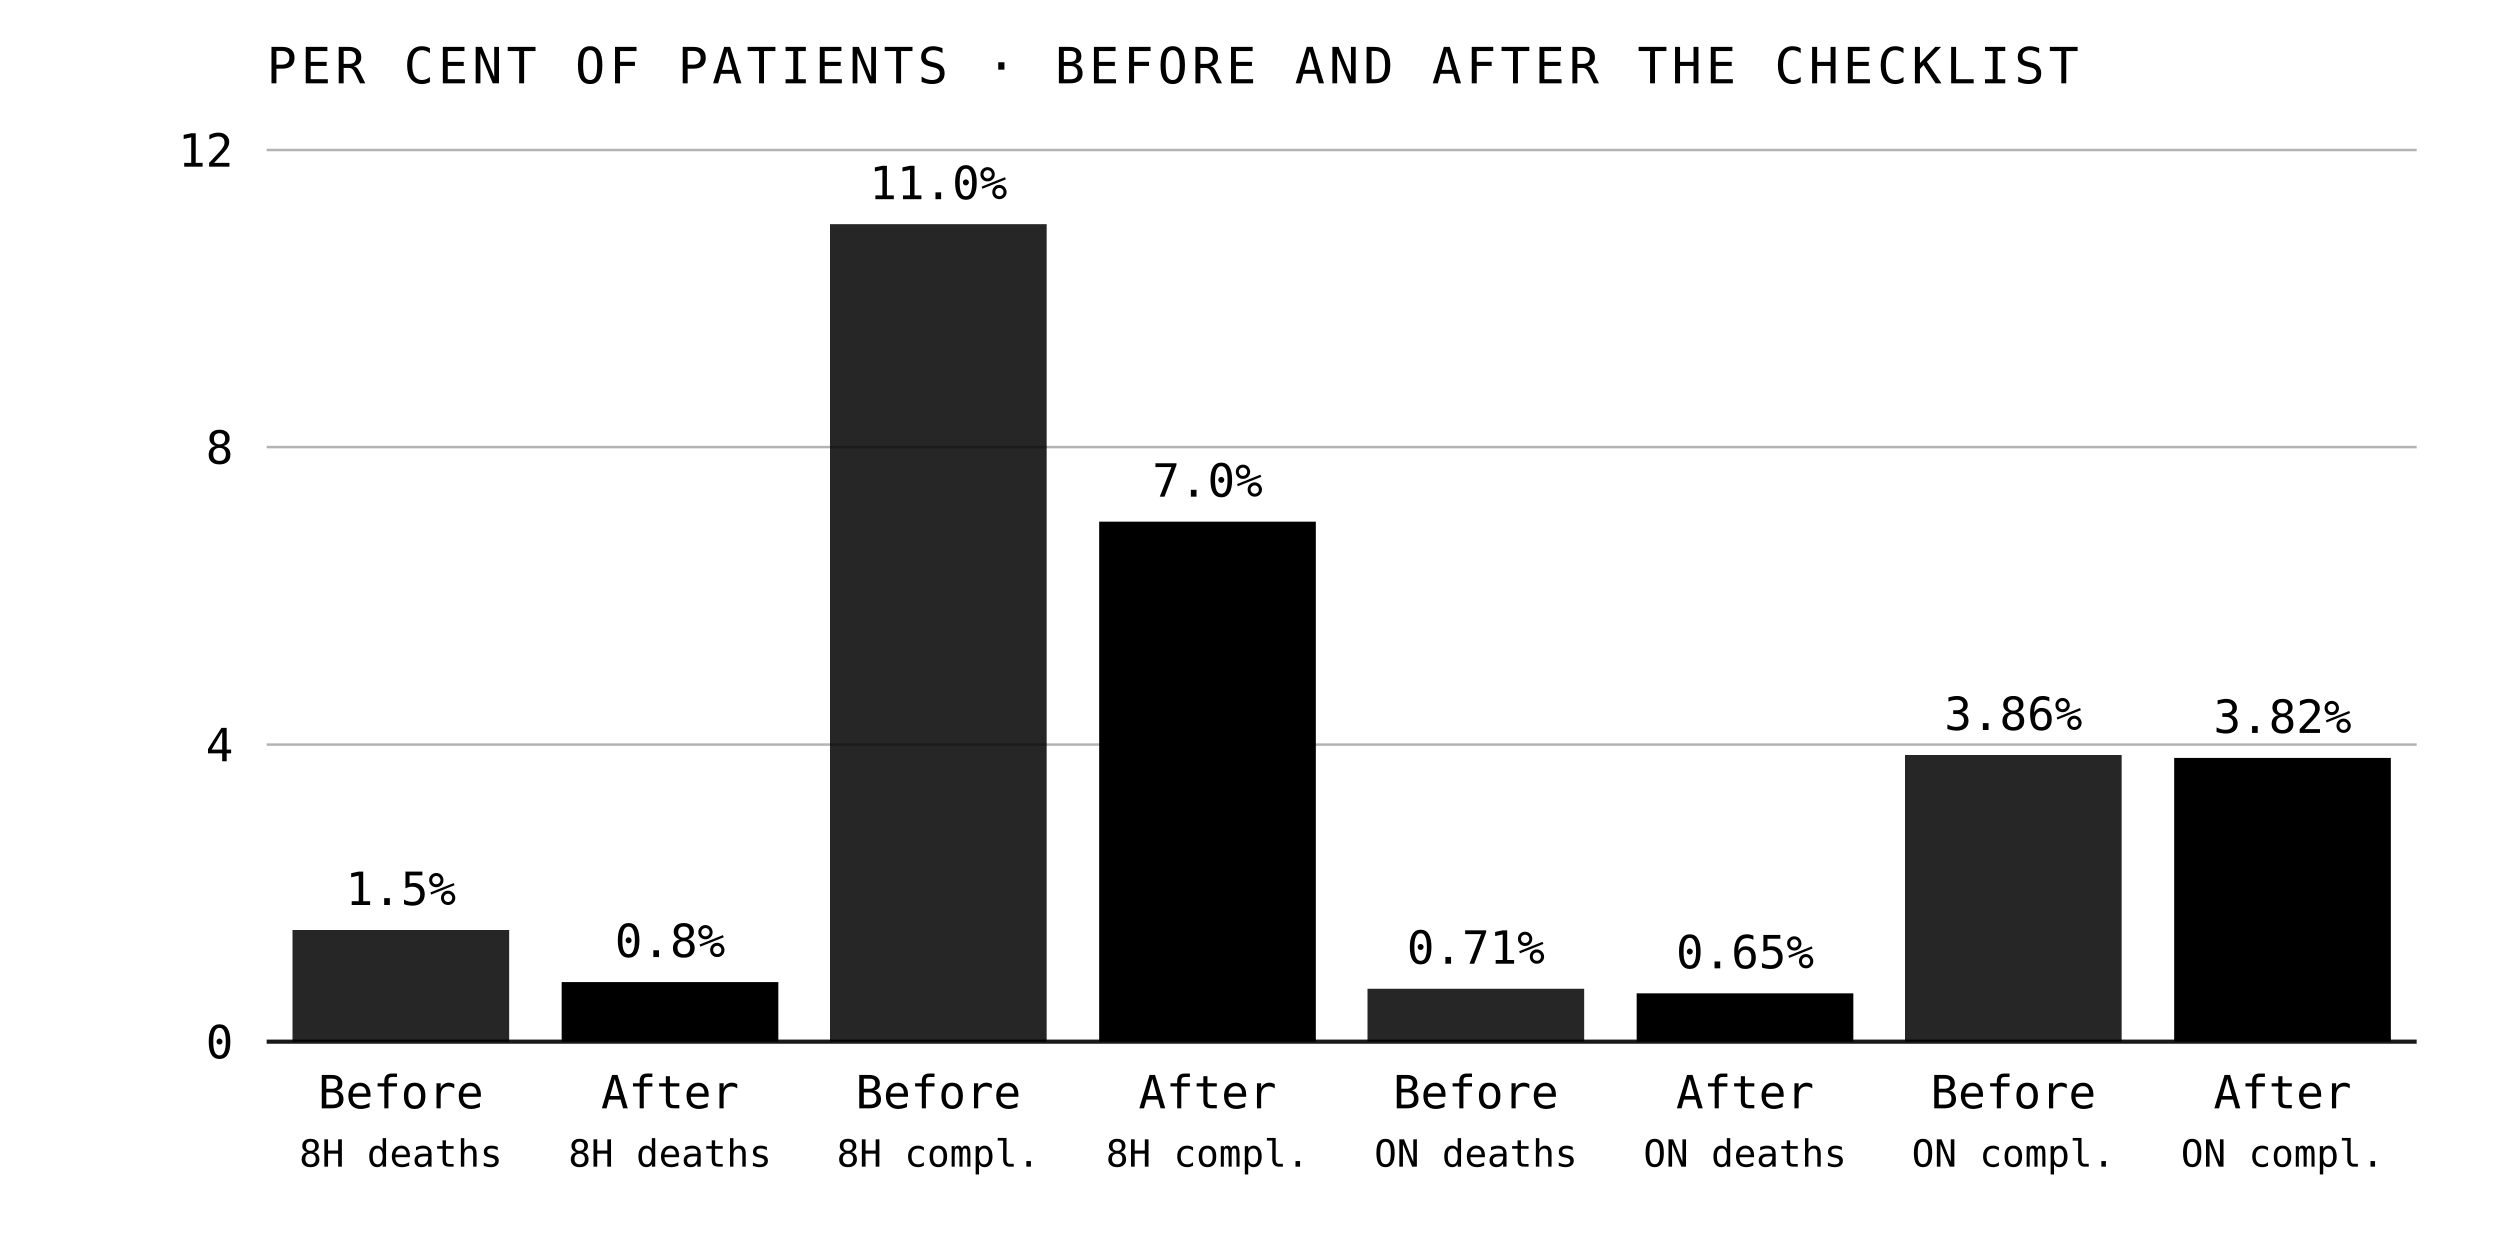
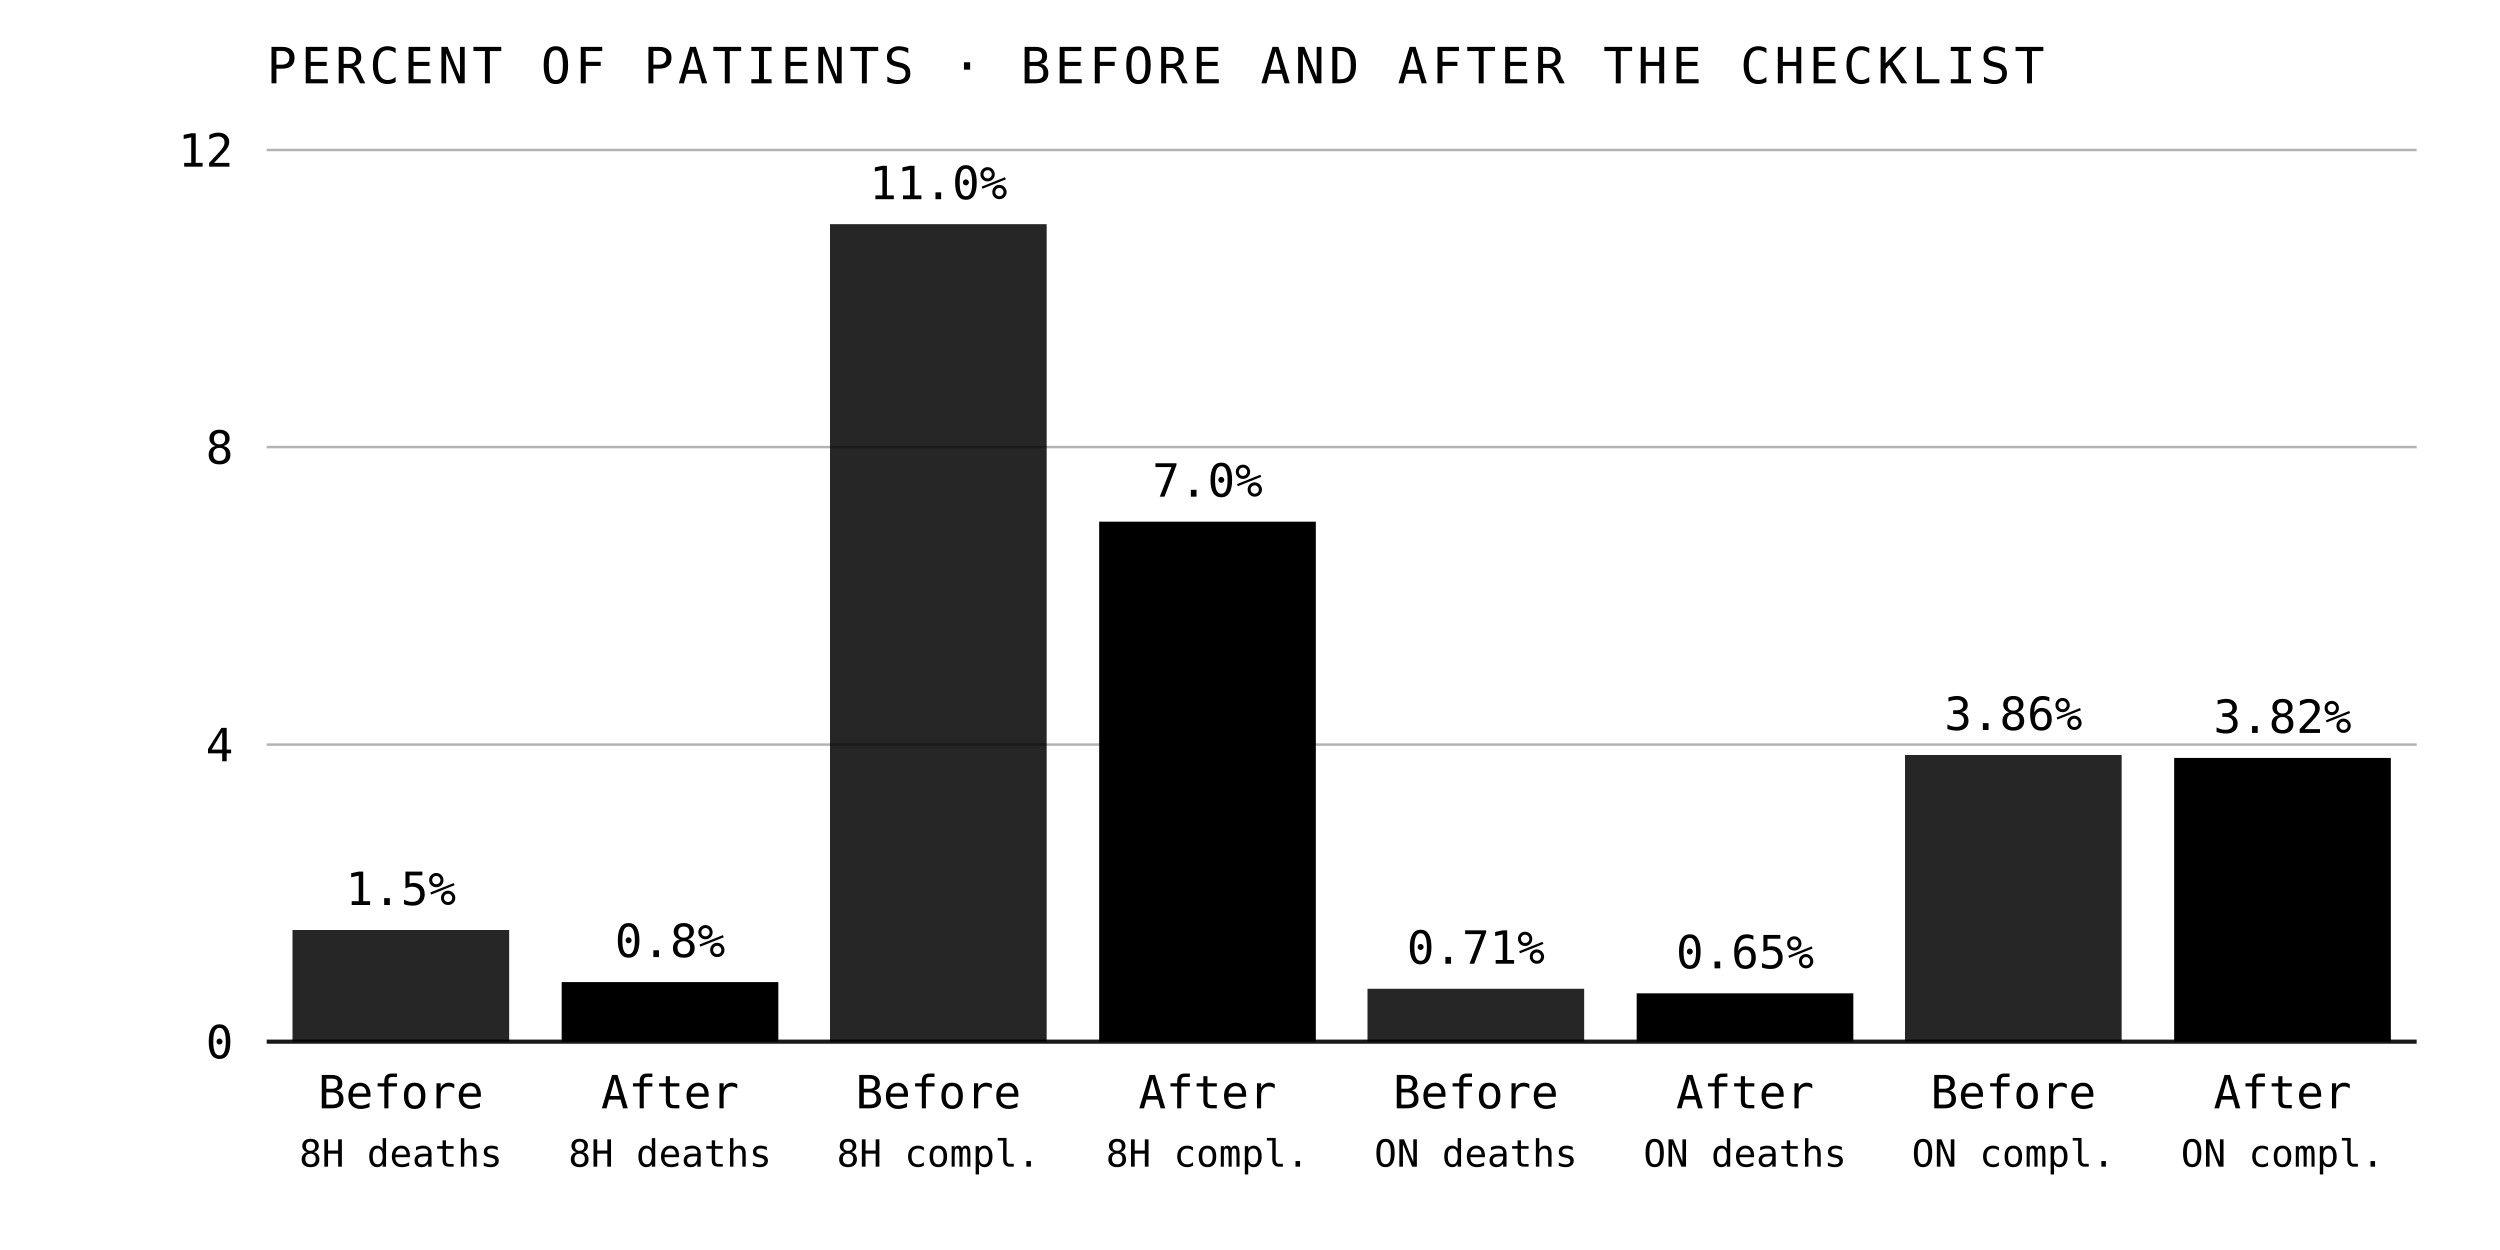
<svg xmlns="http://www.w3.org/2000/svg" viewBox="0 0 600 300" role="img" aria-labelledby="t d">
  <g font-family="ui-monospace, Menlo, Consolas, monospace" font-size="11" fill="currentColor">
    <g class="muted">
      <line x1="64" x2="580" y1="250.0" y2="250.0" stroke="currentColor" stroke-opacity="0.9" stroke-width="1" />
      <text x="56" y="254.0" text-anchor="end">0</text>
      <line x1="64" x2="580" y1="178.7" y2="178.7" stroke="currentColor" stroke-opacity="0.3" stroke-width="0.6" />
      <text x="56" y="182.7" text-anchor="end">4</text>
      <line x1="64" x2="580" y1="107.3" y2="107.3" stroke="currentColor" stroke-opacity="0.3" stroke-width="0.6" />
      <text x="56" y="111.3" text-anchor="end">8</text>
      <line x1="64" x2="580" y1="36.0" y2="36.0" stroke="currentColor" stroke-opacity="0.3" stroke-width="0.6" />
      <text x="56" y="40.0" text-anchor="end">12</text>
    </g>
    <rect x="70.2" y="223.2" width="52" height="26.8" fill-opacity="0.85" />
    <text x="96.2" y="217.2" text-anchor="middle">1.5%</text>
    <text x="96.2" y="266" text-anchor="middle">Before</text>
    <text x="96.2" y="280" text-anchor="middle" font-size="9" class="muted" fill="currentColor">8H deaths</text>
    <rect x="134.8" y="235.7" width="52" height="14.3" class="accent" fill="currentColor" />
    <text x="160.8" y="229.7" text-anchor="middle">0.8%</text>
    <text x="160.8" y="266" text-anchor="middle">After</text>
    <text x="160.8" y="280" text-anchor="middle" font-size="9" class="muted" fill="currentColor">8H deaths</text>
    <rect x="199.2" y="53.8" width="52" height="196.2" fill-opacity="0.85" />
    <text x="225.2" y="47.8" text-anchor="middle">11.0%</text>
    <text x="225.2" y="266" text-anchor="middle">Before</text>
    <text x="225.2" y="280" text-anchor="middle" font-size="9" class="muted" fill="currentColor">8H compl.</text>
    <rect x="263.8" y="125.2" width="52" height="124.8" class="accent" fill="currentColor" />
    <text x="289.8" y="119.2" text-anchor="middle">7.0%</text>
    <text x="289.8" y="266" text-anchor="middle">After</text>
    <text x="289.8" y="280" text-anchor="middle" font-size="9" class="muted" fill="currentColor">8H compl.</text>
    <rect x="328.2" y="237.3" width="52" height="12.7" fill-opacity="0.85" />
    <text x="354.2" y="231.3" text-anchor="middle">0.71%</text>
    <text x="354.2" y="266" text-anchor="middle">Before</text>
    <text x="354.2" y="280" text-anchor="middle" font-size="9" class="muted" fill="currentColor">ON deaths</text>
    <rect x="392.8" y="238.4" width="52" height="11.6" class="accent" fill="currentColor" />
    <text x="418.8" y="232.4" text-anchor="middle">0.65%</text>
    <text x="418.8" y="266" text-anchor="middle">After</text>
    <text x="418.8" y="280" text-anchor="middle" font-size="9" class="muted" fill="currentColor">ON deaths</text>
    <rect x="457.2" y="181.2" width="52" height="68.8" fill-opacity="0.85" />
    <text x="483.2" y="175.2" text-anchor="middle">3.86%</text>
    <text x="483.2" y="266" text-anchor="middle">Before</text>
    <text x="483.2" y="280" text-anchor="middle" font-size="9" class="muted" fill="currentColor">ON compl.</text>
    <rect x="521.8" y="181.9" width="52" height="68.1" class="accent" fill="currentColor" />
    <text x="547.8" y="175.9" text-anchor="middle">3.82%</text>
    <text x="547.8" y="266" text-anchor="middle">After</text>
    <text x="547.8" y="280" text-anchor="middle" font-size="9" class="muted" fill="currentColor">ON compl.</text>
-     <text x="64" y="20" font-size="12" letter-spacing="1">PER CENT OF PATIENTS · BEFORE AND AFTER THE CHECKLIST</text>
+     <text x="64" y="20" font-size="12" letter-spacing="1">PERCENT OF PATIENTS · BEFORE AND AFTER THE CHECKLIST</text>
  </g>
</svg>
